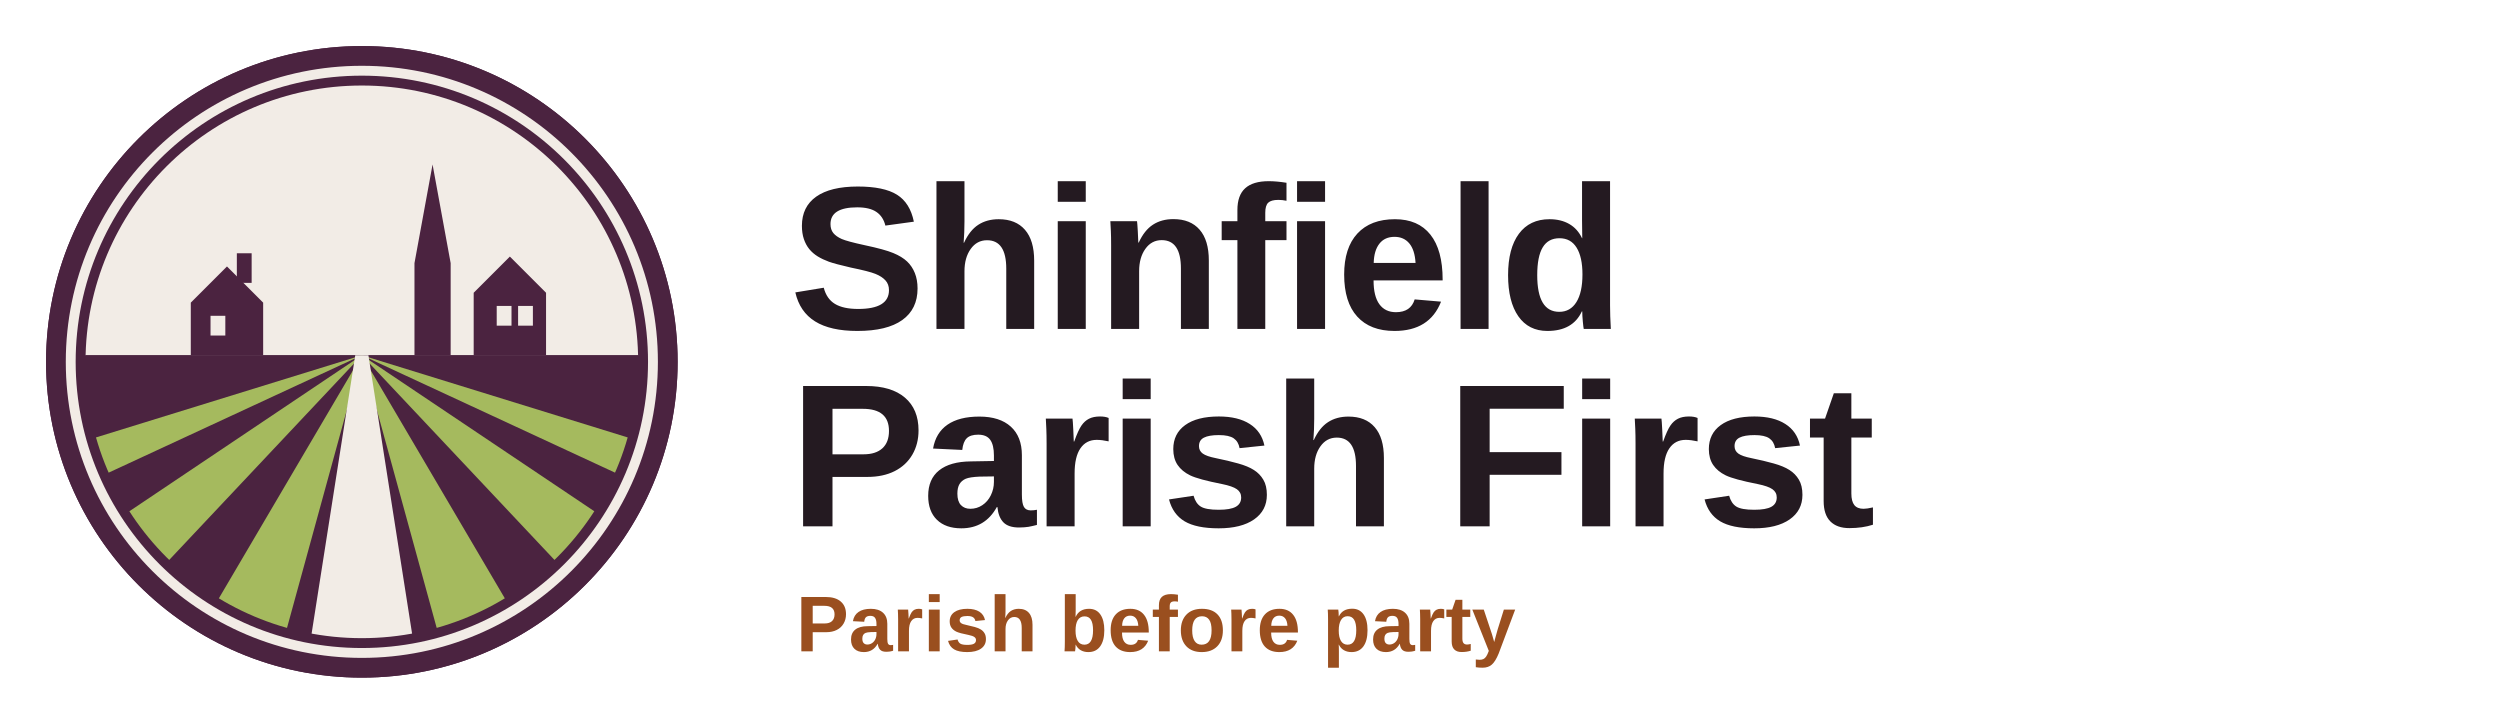
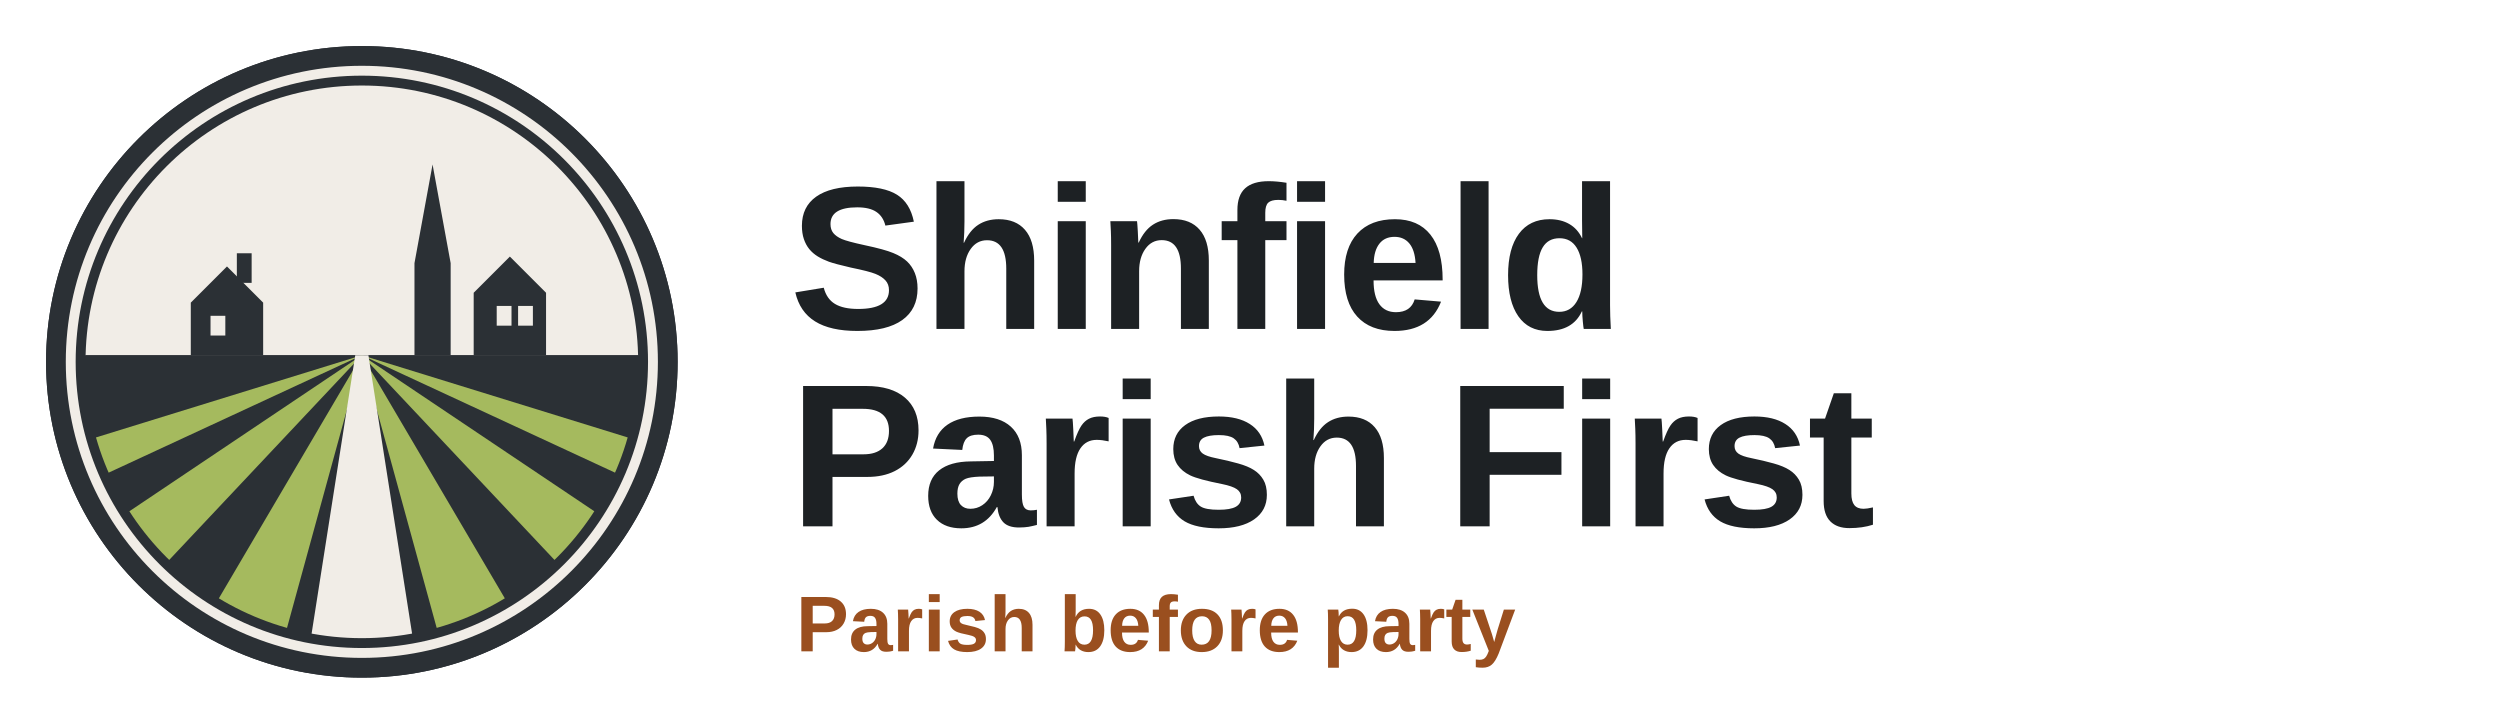
<svg xmlns="http://www.w3.org/2000/svg" viewBox="0 0 760 220" width="760" height="220">
  <svg x="10" y="10" width="200" height="200" viewBox="0 0 200 200">
    <defs>
      <clipPath id="fk">
        <circle cx="100" cy="100" r="84" />
      </clipPath>
    </defs>
-     <circle cx="100" cy="100" r="96" style="fill:#4B2340" />
-     <circle cx="100" cy="100" r="88.5" style="fill:none;stroke:#F2ECE6;stroke-width:3" />
+     <circle cx="100" cy="100" r="96" style="fill:#2B3035" />
+     <circle cx="100" cy="100" r="88.5" style="fill:none;stroke:#F1EDE7;stroke-width:3" />
    <g clip-path="url(#fk)">
-       <rect x="0" y="0" width="200" height="98" style="fill:#F2ECE6" />
-       <rect x="0" y="98" width="200" height="110" style="fill:#4B2340" />
+       <rect x="0" y="0" width="200" height="98" style="fill:#F1EDE7" />
+       <rect x="0" y="98" width="200" height="110" style="fill:#2B3035" />
      <g style="fill:#A5BA5E">
        <polygon points="100,98 128,200 160,200" />
        <polygon points="100,98 72,200 40,200" />
        <polygon points="100,98 196,200 252,200" />
        <polygon points="100,98 4,200 -52,200" />
        <polygon points="100,98 320,200 430,200" />
        <polygon points="100,98 -120,200 -230,200" />
      </g>
-       <polygon points="98,98 102,98 118,200 82,200" style="fill:#F2ECE6" />
-       <g style="fill:#4B2340">
+       <polygon points="98,98 102,98 118,200 82,200" style="fill:#F1EDE7" />
+       <g style="fill:#2B3035">
        <polygon points="48,98 48,82 59,71 70,82 70,98" />
        <rect x="62" y="67" width="4.5" height="9" />
        <polygon points="116,98 116,70 121.5,40 127,70 127,98" />
        <polygon points="134,98 134,79 145,68 156,79 156,98" />
      </g>
-       <g style="fill:#F2ECE6">
+       <g style="fill:#F1EDE7">
        <rect x="54" y="86" width="4.5" height="6" />
        <rect x="141" y="83" width="4.5" height="6" />
        <rect x="147.5" y="83" width="4.5" height="6" />
      </g>
    </g>
-     <circle cx="100" cy="100" r="95" style="fill:none;stroke:#4B2340;stroke-width:2" />
+     <circle cx="100" cy="100" r="95" style="fill:none;stroke:#2B3035;stroke-width:2" />
  </svg>
-   <text x="240" y="100" font-family="'Bricolage Grotesque', 'Segoe UI', Arial, sans-serif" font-weight="800" font-size="62" fill="#241A21" letter-spacing="-1">Shinfield</text>
-   <text x="240" y="160" font-family="'Bricolage Grotesque', 'Segoe UI', Arial, sans-serif" font-weight="800" font-size="62" fill="#241A21" letter-spacing="-1">Parish First</text>
+   <text x="240" y="100" font-family="'Bricolage Grotesque', 'Segoe UI', Arial, sans-serif" font-weight="800" font-size="62" fill="#1D2124" letter-spacing="-1">Shinfield</text>
+   <text x="240" y="160" font-family="'Bricolage Grotesque', 'Segoe UI', Arial, sans-serif" font-weight="800" font-size="62" fill="#1D2124" letter-spacing="-1">Parish First</text>
  <text x="242" y="198" font-family="'Bricolage Grotesque', 'Segoe UI', Arial, sans-serif" font-weight="700" font-size="24" fill="#9A4F1F">Parish before party</text>
</svg>
